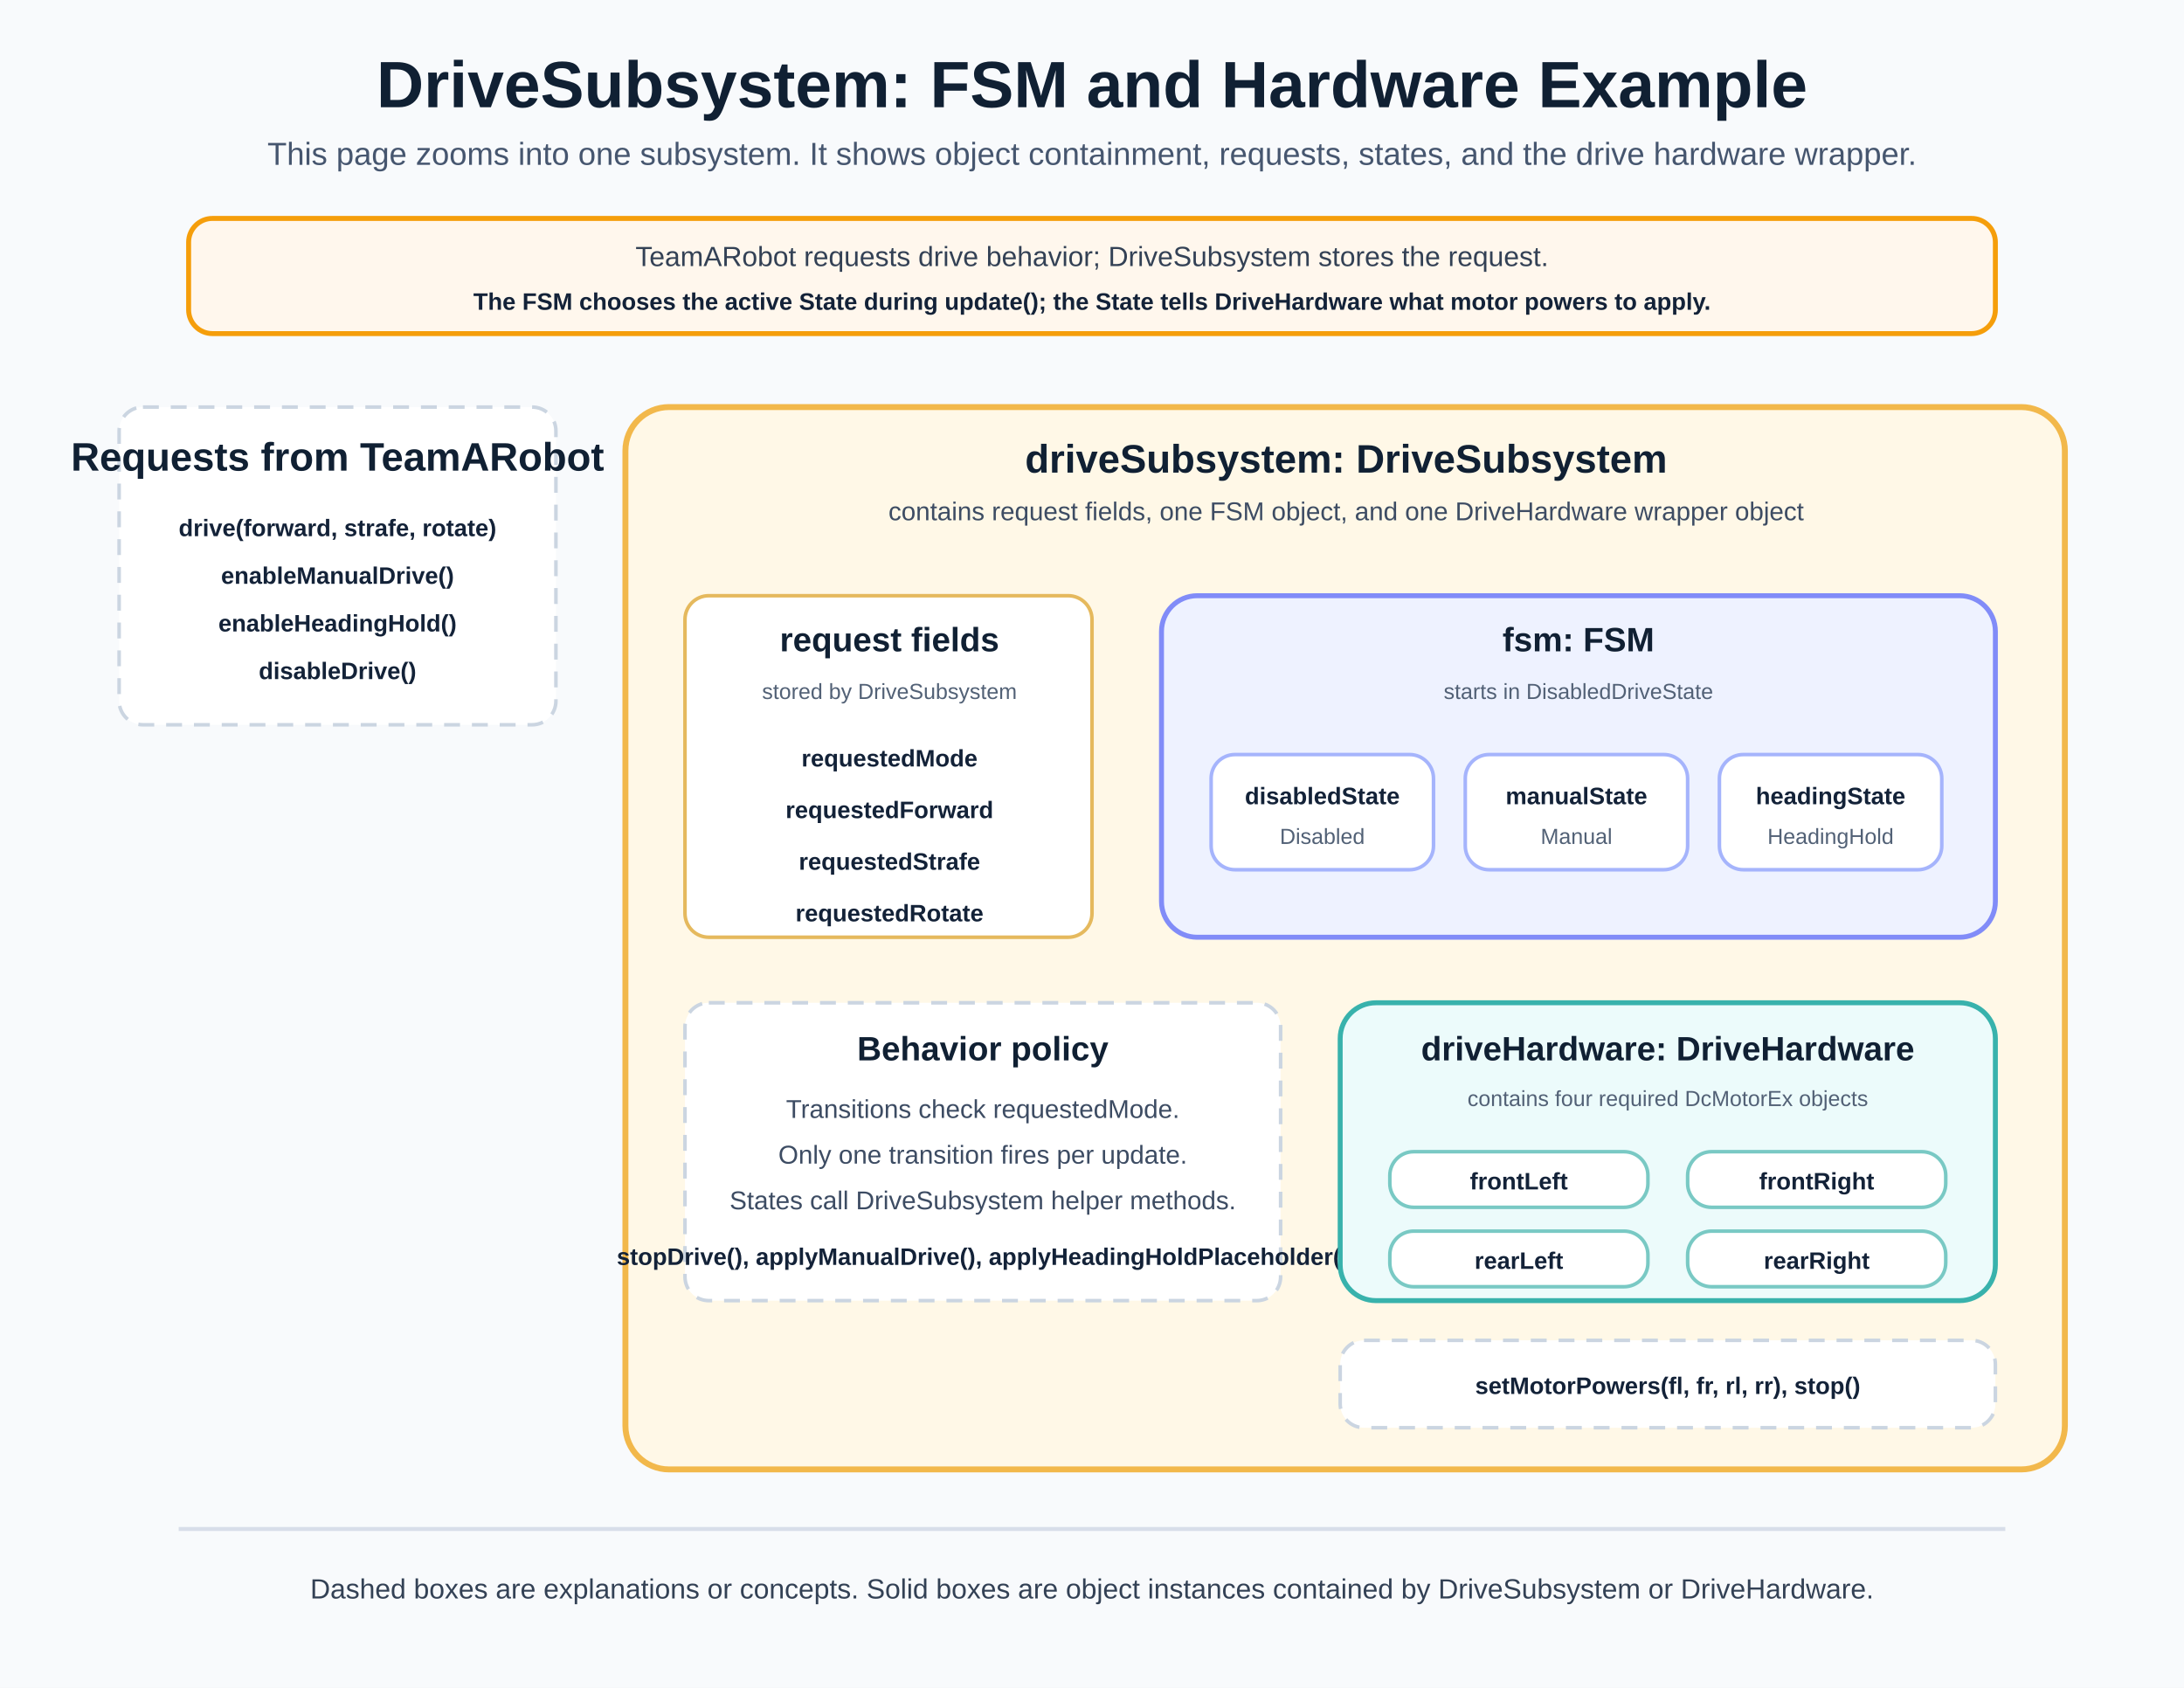
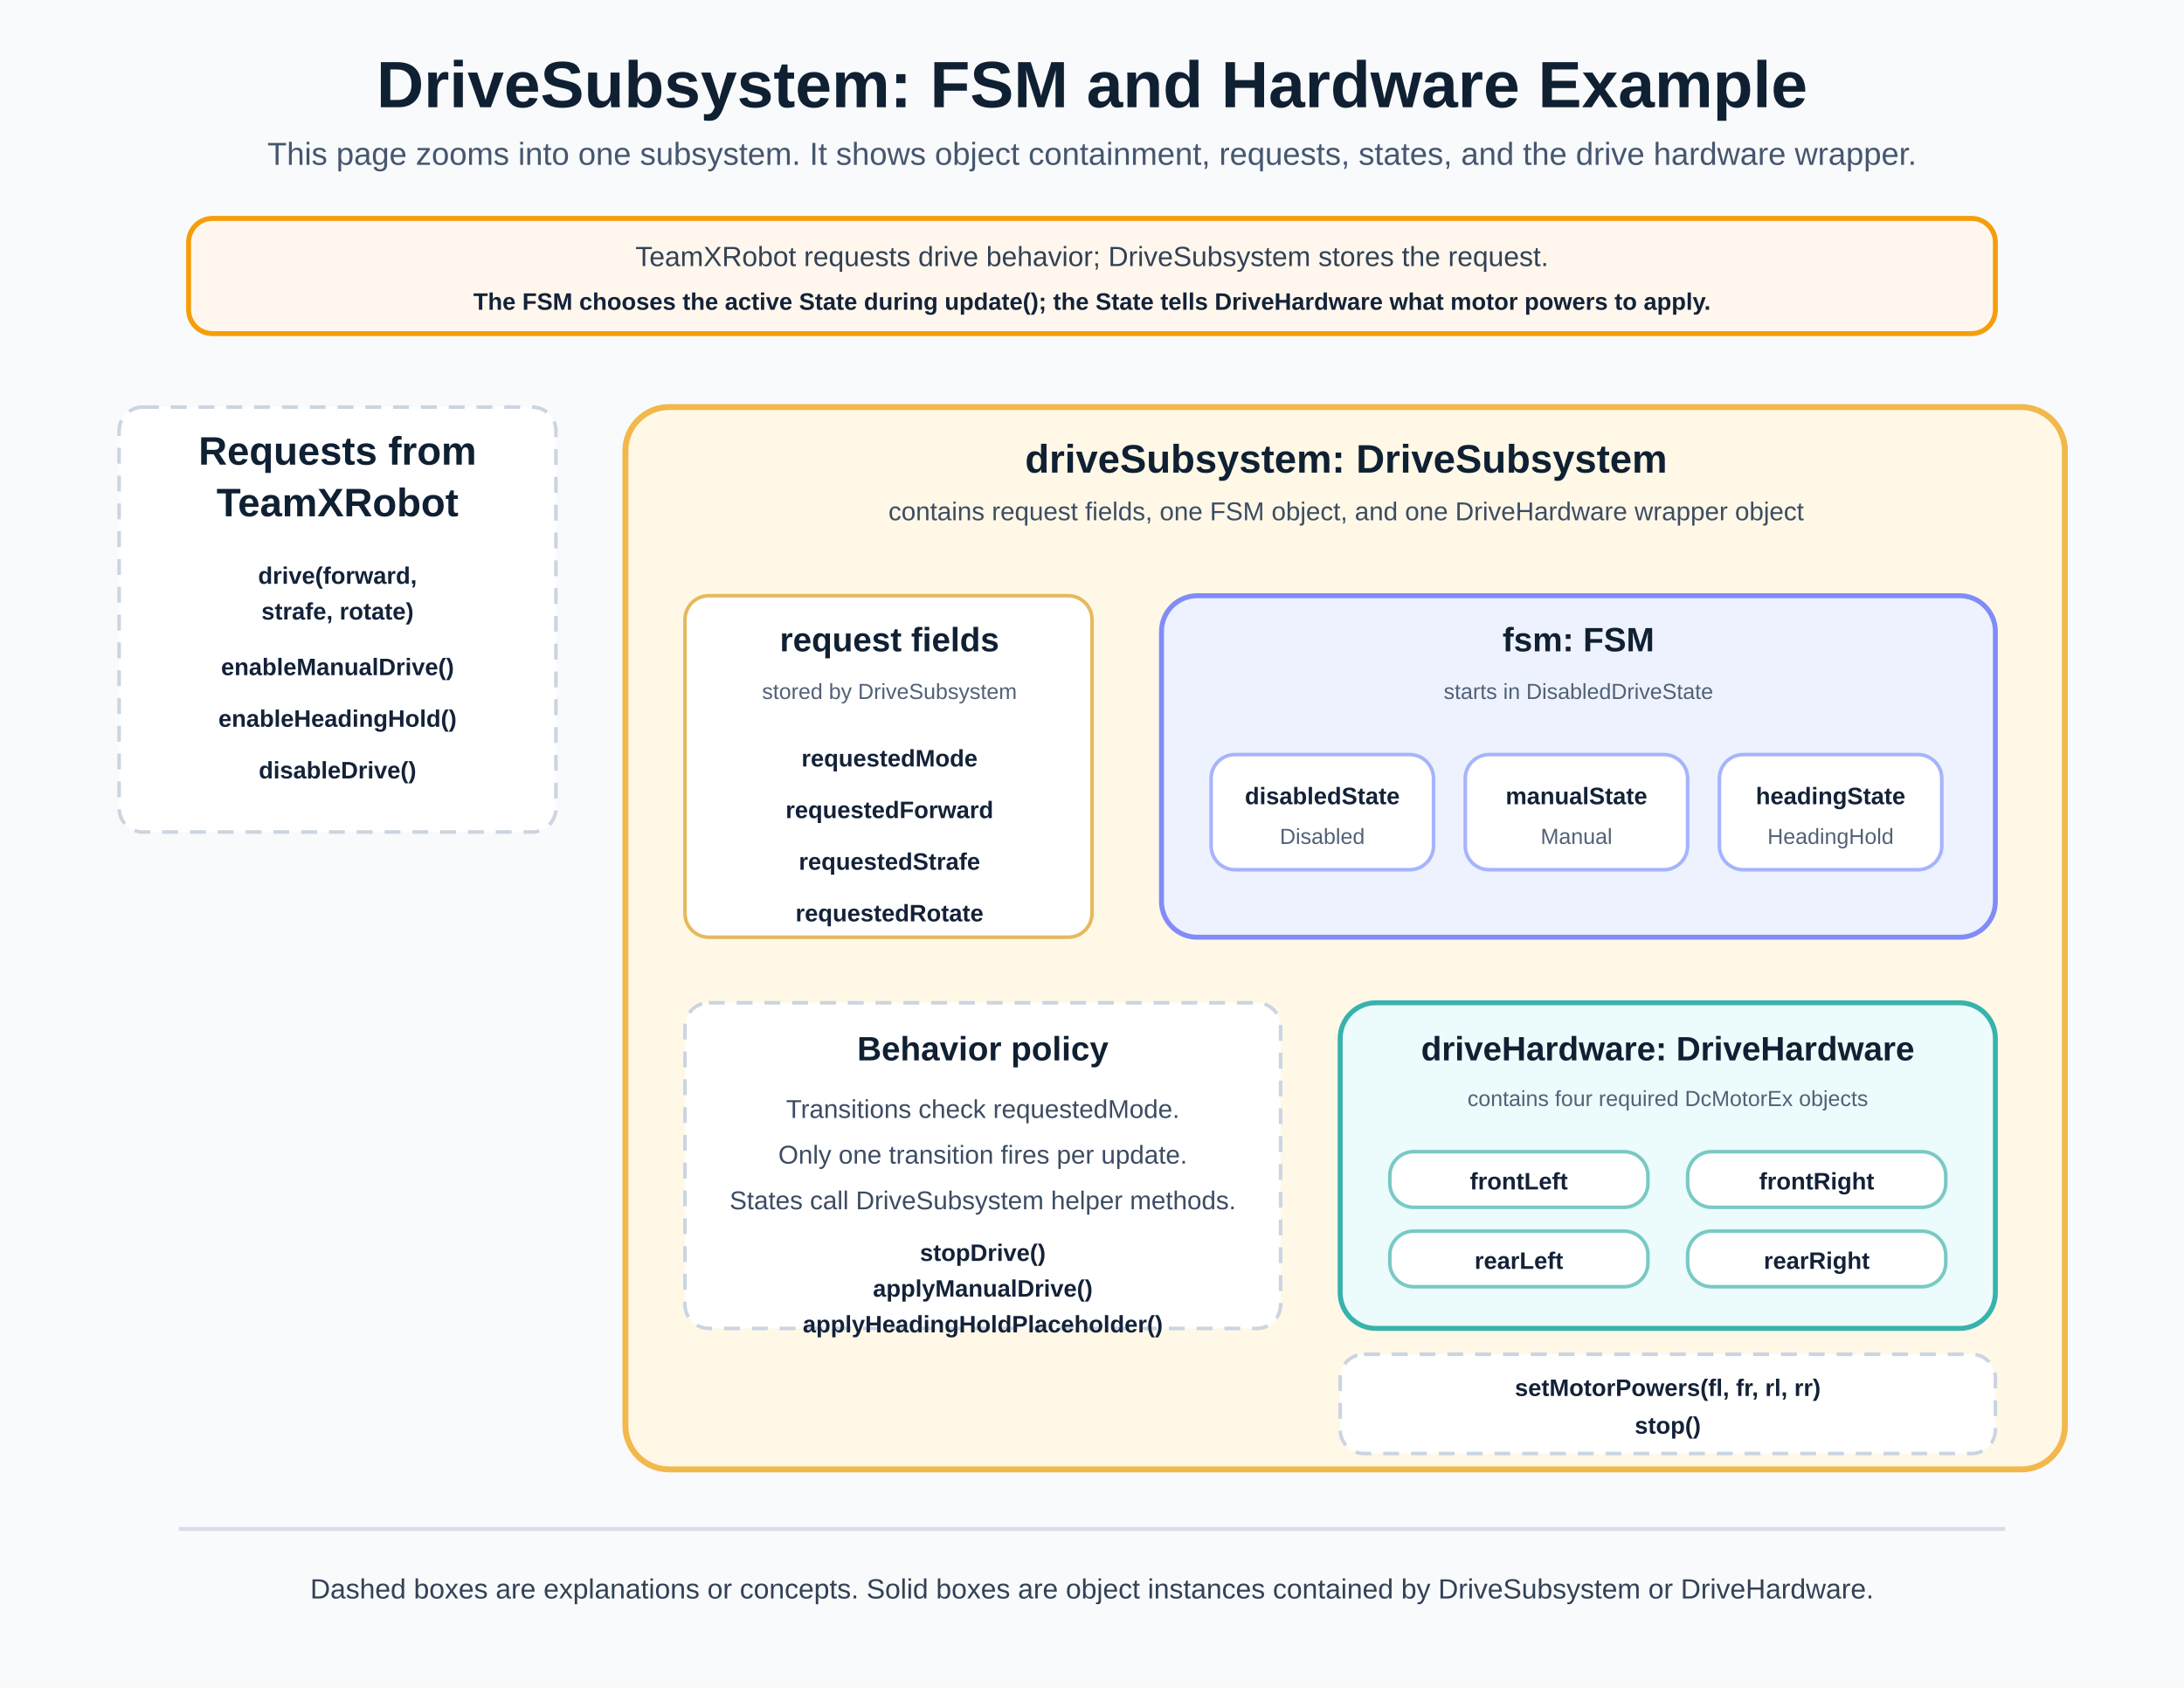
<svg xmlns="http://www.w3.org/2000/svg" width="11in" height="8.5in" viewBox="0 0 1100 850" role="img" aria-labelledby="title desc">
  <defs>
    <style>
      .page { fill: #f8fafc; }
      .title { fill: #102033; font: 700 33px Arial, Helvetica, sans-serif; }
      .subtitle { fill: #46566f; font: 400 16px Arial, Helvetica, sans-serif; }
      .section-title { fill: #102033; font: 700 20px Arial, Helvetica, sans-serif; }
      .box-title { fill: #102033; font: 700 17px Arial, Helvetica, sans-serif; }
      .box-text { fill: #3d4c63; font: 400 13px Arial, Helvetica, sans-serif; }
      .method { fill: #132238; font: 700 12px Arial, Helvetica, sans-serif; }
      .note { fill: #334155; font: 400 14px Arial, Helvetica, sans-serif; }
      .tiny { fill: #526176; font: 400 11px Arial, Helvetica, sans-serif; }
      .subsystem-container { fill: #fff8e7; stroke: #f2b84b; stroke-width: 3; rx: 22; }
      .hardware { fill: #ecfbfb; stroke: #38b2ac; stroke-width: 2.5; rx: 18; }
      .fsm { fill: #eef2ff; stroke: #818cf8; stroke-width: 2.5; rx: 18; }
      .state { fill: #ffffff; stroke: #a5b4fc; stroke-width: 1.8; rx: 12; }
      .motor { fill: #ffffff; stroke: #79c9c4; stroke-width: 1.8; rx: 12; }
      .field { fill: #ffffff; stroke: #e5b95d; stroke-width: 1.8; rx: 12; }
      .callout { fill: #ffffff; stroke: #cbd5e1; stroke-width: 1.8; stroke-dasharray: 8 6; rx: 12; }
      .rule { fill: #fff7ed; stroke: #f59e0b; stroke-width: 2.5; rx: 12; }
      .divider { stroke: #d8dee9; stroke-width: 2; }
    </style>
  </defs>
  <rect class="page" width="1100" height="850" />
  <text class="title" x="550" y="54" text-anchor="middle">DriveSubsystem: FSM and Hardware Example</text>
  <text class="subtitle" x="550" y="83" text-anchor="middle">This page zooms into one subsystem. It shows object containment, requests, states, and the drive hardware wrapper.</text>
  <rect class="rule" x="95" y="110" width="910" height="58" rx="12" />
-   <text class="note" x="550" y="134" text-anchor="middle">TeamARobot requests drive behavior; DriveSubsystem stores the request.</text>
+   <text class="note" x="550" y="134" text-anchor="middle">TeamXRobot requests drive behavior; DriveSubsystem stores the request.</text>
  <text class="method" x="550" y="156" text-anchor="middle">The FSM chooses the active State during update(); the State tells DriveHardware what motor powers to apply.</text>
-   <rect class="callout" x="60" y="205" width="220" height="160" rx="12" />
-   <text class="section-title" x="170" y="237" text-anchor="middle">Requests from TeamARobot</text>
-   <text class="method" x="170" y="270" text-anchor="middle">drive(forward, strafe, rotate)</text>
-   <text class="method" x="170" y="294" text-anchor="middle">enableManualDrive()</text>
-   <text class="method" x="170" y="318" text-anchor="middle">enableHeadingHold()</text>
-   <text class="method" x="170" y="342" text-anchor="middle">disableDrive()</text>
+   <rect class="callout" x="60" y="205" width="220" height="214" rx="12" />
+   <text class="section-title" x="170" y="234" text-anchor="middle">Requests from</text>
+   <text class="section-title" x="170" y="260" text-anchor="middle">TeamXRobot</text>
+   <text class="method" x="170" y="294" text-anchor="middle">drive(forward,</text>
+   <text class="method" x="170" y="312" text-anchor="middle">strafe, rotate)</text>
+   <text class="method" x="170" y="340" text-anchor="middle">enableManualDrive()</text>
+   <text class="method" x="170" y="366" text-anchor="middle">enableHeadingHold()</text>
+   <text class="method" x="170" y="392" text-anchor="middle">disableDrive()</text>
  <rect class="subsystem-container" x="315" y="205" width="725" height="535" rx="22" />
  <text class="section-title" x="678" y="238" text-anchor="middle">driveSubsystem: DriveSubsystem</text>
  <text class="box-text" x="678" y="262" text-anchor="middle">contains request fields, one FSM object, and one DriveHardware wrapper object</text>
  <rect class="field" x="345" y="300" width="205" height="172" rx="12" />
  <text class="box-title" x="448" y="328" text-anchor="middle">request fields</text>
  <text class="tiny" x="448" y="352" text-anchor="middle">stored by DriveSubsystem</text>
  <text class="method" x="448" y="386" text-anchor="middle">requestedMode</text>
  <text class="method" x="448" y="412" text-anchor="middle">requestedForward</text>
  <text class="method" x="448" y="438" text-anchor="middle">requestedStrafe</text>
  <text class="method" x="448" y="464" text-anchor="middle">requestedRotate</text>
  <rect class="fsm" x="585" y="300" width="420" height="172" rx="18" />
  <text class="box-title" x="795" y="328" text-anchor="middle">fsm: FSM</text>
  <text class="tiny" x="795" y="352" text-anchor="middle">starts in DisabledDriveState</text>
  <rect class="state" x="610" y="380" width="112" height="58" rx="12" />
  <text class="method" x="666" y="405" text-anchor="middle">disabledState</text>
  <text class="tiny" x="666" y="425" text-anchor="middle">Disabled</text>
  <rect class="state" x="738" y="380" width="112" height="58" rx="12" />
  <text class="method" x="794" y="405" text-anchor="middle">manualState</text>
  <text class="tiny" x="794" y="425" text-anchor="middle">Manual</text>
  <rect class="state" x="866" y="380" width="112" height="58" rx="12" />
  <text class="method" x="922" y="405" text-anchor="middle">headingState</text>
  <text class="tiny" x="922" y="425" text-anchor="middle">HeadingHold</text>
-   <rect class="callout" x="345" y="505" width="300" height="150" rx="12" />
+   <rect class="callout" x="345" y="505" width="300" height="164" rx="12" />
  <text class="box-title" x="495" y="534" text-anchor="middle">Behavior policy</text>
  <text class="box-text" x="495" y="563" text-anchor="middle">Transitions check requestedMode.</text>
  <text class="box-text" x="495" y="586" text-anchor="middle">Only one transition fires per update.</text>
  <text class="box-text" x="495" y="609" text-anchor="middle">States call DriveSubsystem helper methods.</text>
-   <text class="method" x="495" y="637" text-anchor="middle">stopDrive(), applyManualDrive(), applyHeadingHoldPlaceholder()</text>
-   <rect class="hardware" x="675" y="505" width="330" height="150" rx="18" />
+   <text class="method" x="495" y="635" text-anchor="middle">stopDrive()</text>
+   <text class="method" x="495" y="653" text-anchor="middle">applyManualDrive()</text>
+   <text class="method" x="495" y="671" text-anchor="middle">applyHeadingHoldPlaceholder()</text>
+   <rect class="hardware" x="675" y="505" width="330" height="164" rx="18" />
  <text class="box-title" x="840" y="534" text-anchor="middle">driveHardware: DriveHardware</text>
  <text class="tiny" x="840" y="557" text-anchor="middle">contains four required DcMotorEx objects</text>
  <rect class="motor" x="700" y="580" width="130" height="28" rx="10" />
  <text class="method" x="765" y="599" text-anchor="middle">frontLeft</text>
  <rect class="motor" x="850" y="580" width="130" height="28" rx="10" />
  <text class="method" x="915" y="599" text-anchor="middle">frontRight</text>
  <rect class="motor" x="700" y="620" width="130" height="28" rx="10" />
  <text class="method" x="765" y="639" text-anchor="middle">rearLeft</text>
  <rect class="motor" x="850" y="620" width="130" height="28" rx="10" />
  <text class="method" x="915" y="639" text-anchor="middle">rearRight</text>
-   <rect class="callout" x="675" y="675" width="330" height="44" rx="12" />
-   <text class="method" x="840" y="702" text-anchor="middle">setMotorPowers(fl, fr, rl, rr), stop()</text>
+   <rect class="callout" x="675" y="682" width="330" height="50" rx="12" />
+   <text class="method" x="840" y="703" text-anchor="middle">setMotorPowers(fl, fr, rl, rr)</text>
+   <text class="method" x="840" y="722" text-anchor="middle">stop()</text>
  <line class="divider" x1="90" y1="770" x2="1010" y2="770" />
  <text class="note" x="550" y="805" text-anchor="middle">Dashed boxes are explanations or concepts. Solid boxes are object instances contained by DriveSubsystem or DriveHardware.</text>
</svg>
